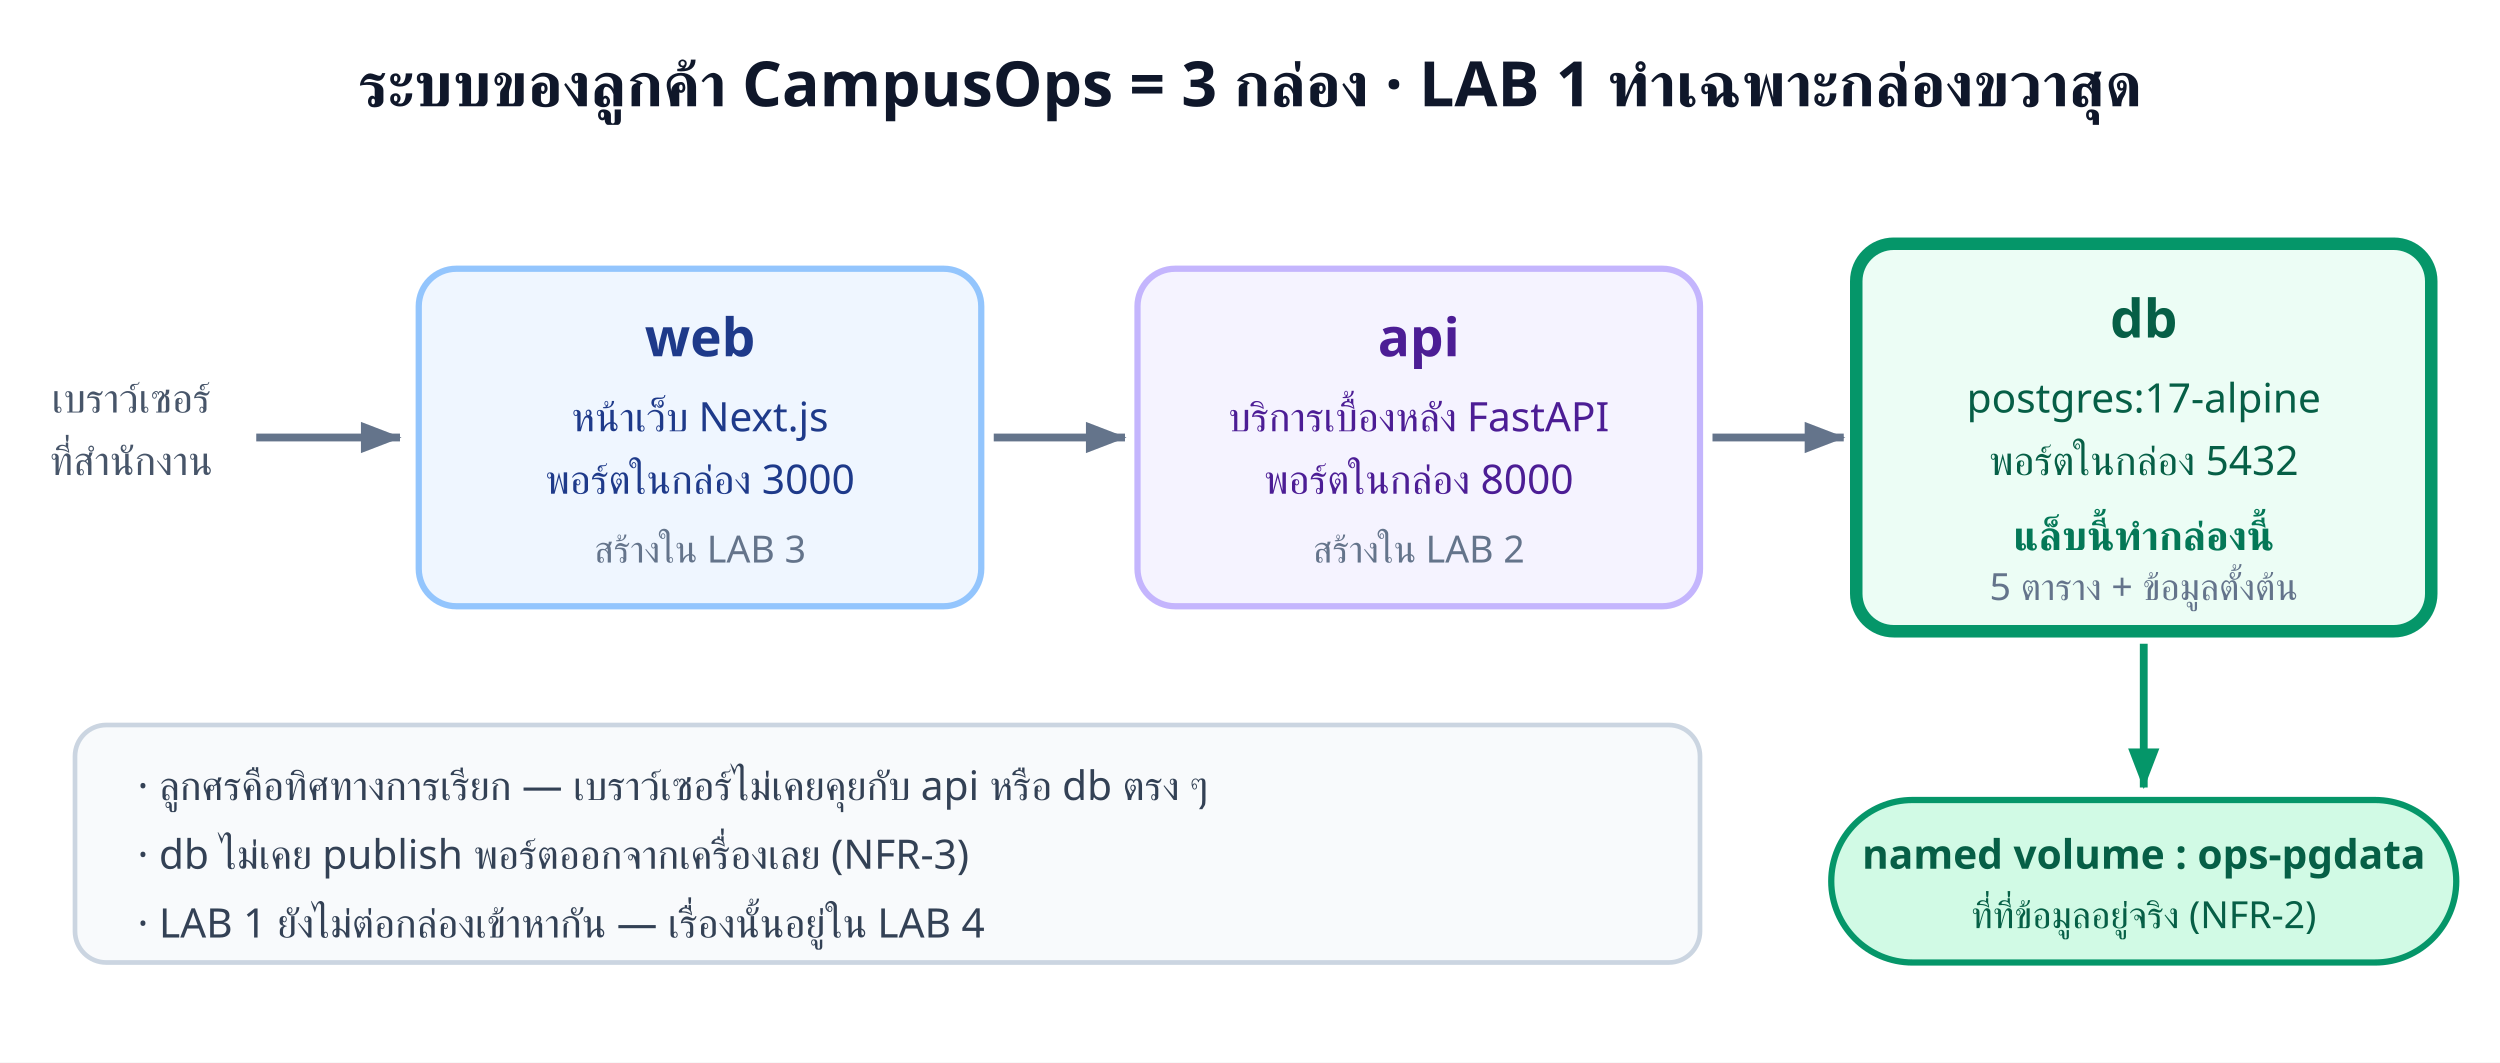
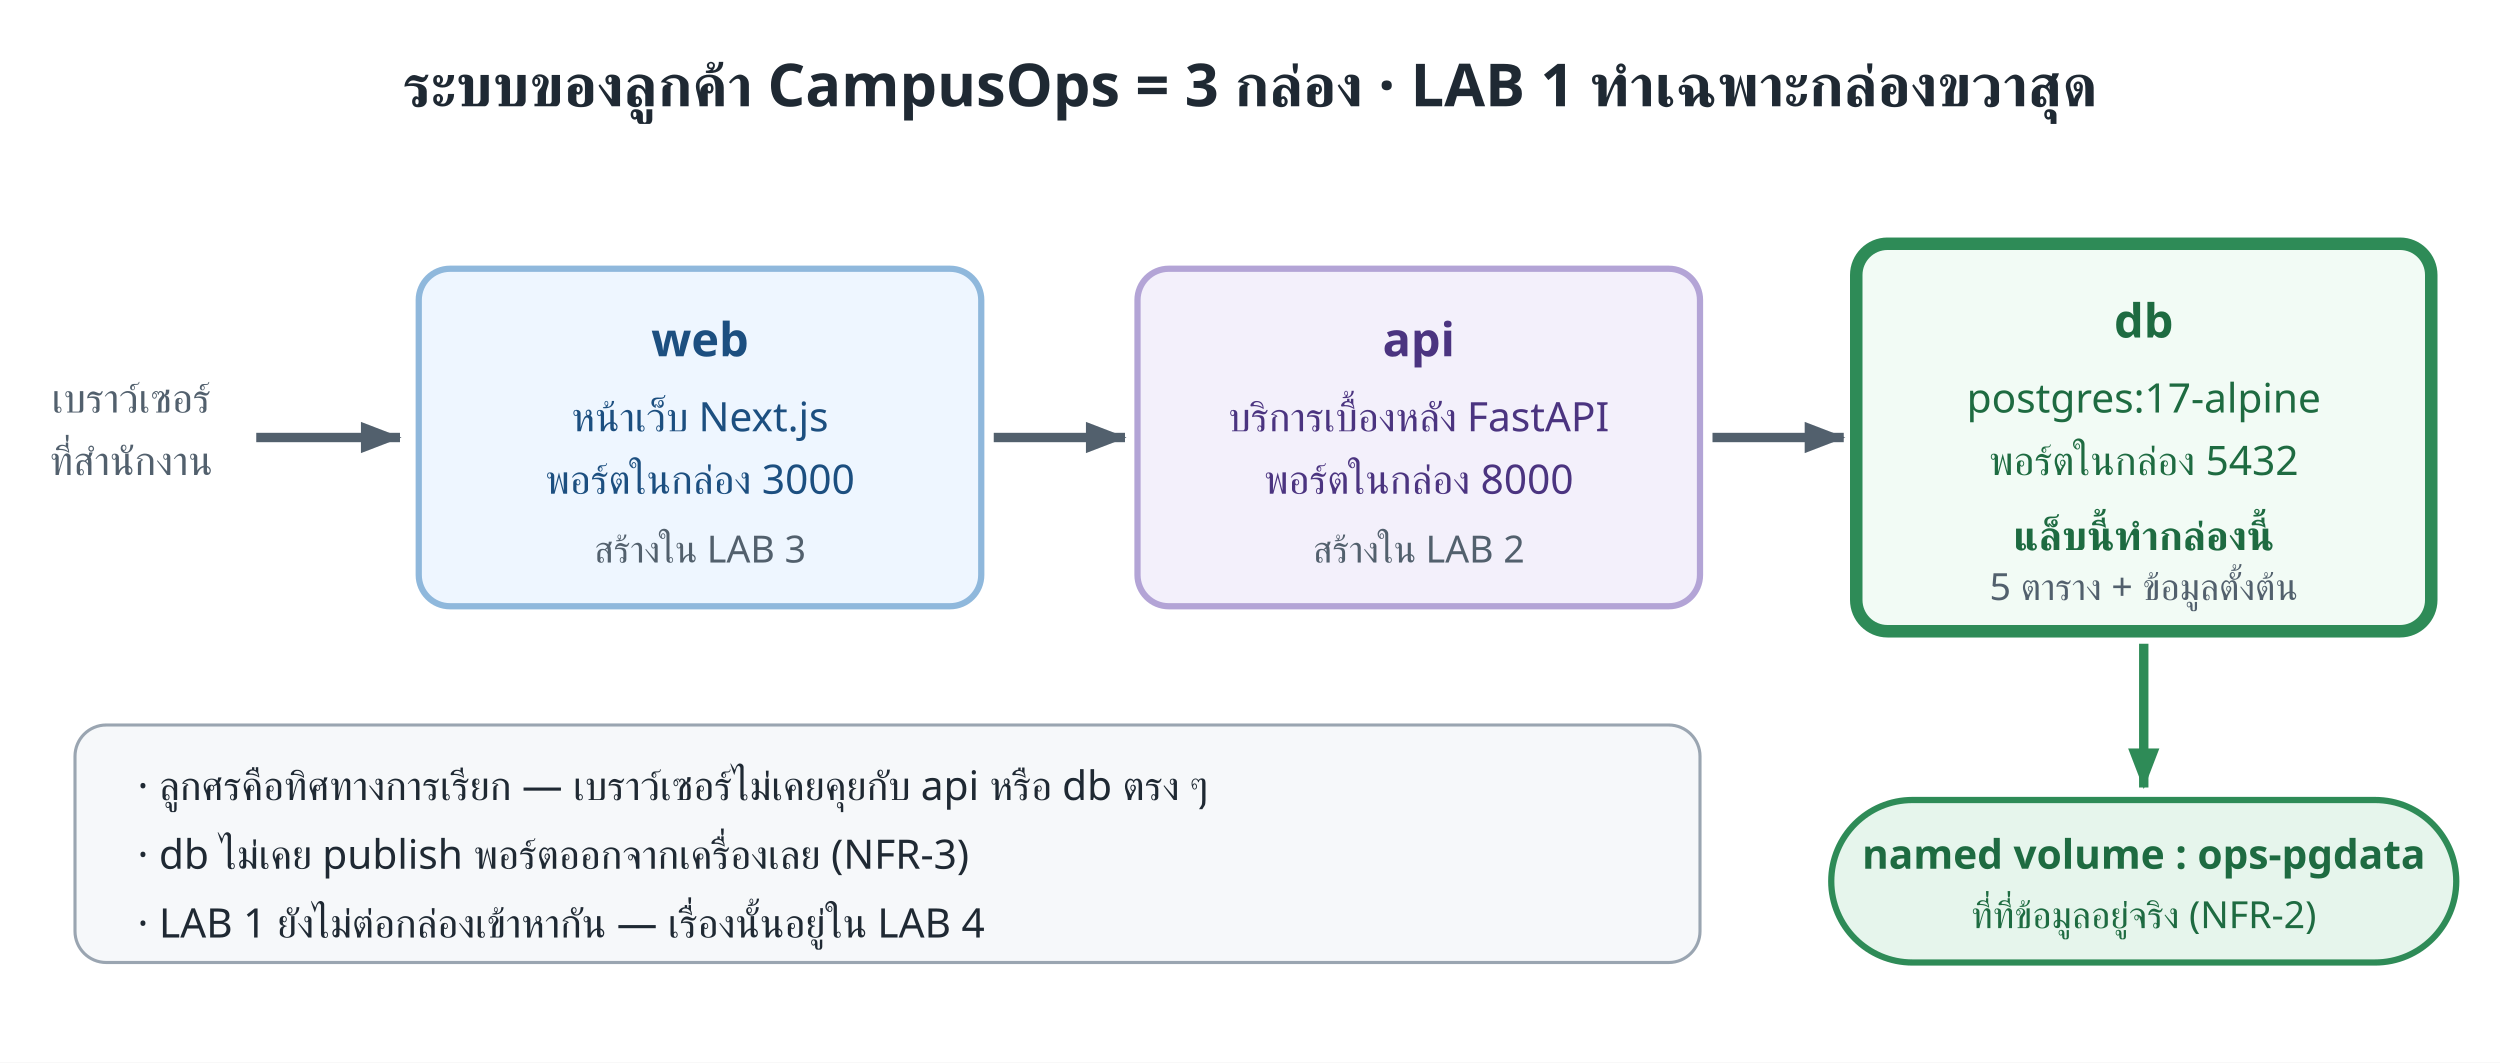
<svg xmlns="http://www.w3.org/2000/svg" viewBox="0 0 800 340" width="800" height="340" font-family="sans-serif">
  <rect x="0" y="0" width="800" height="340" fill="#ffffff" />
  <defs>
    <marker id="ar" markerUnits="userSpaceOnUse" markerWidth="13" markerHeight="10" refX="12.5" refY="5" orient="auto">
-       <path d="M 0 0 L 13 5 L 0 10 z" fill="#64748b" />
+       <path d="M 0 0 L 13 5 L 0 10 z" fill="#52606d" />
    </marker>
    <marker id="arg" markerUnits="userSpaceOnUse" markerWidth="13" markerHeight="10" refX="12.5" refY="5" orient="auto">
-       <path d="M 0 0 L 13 5 L 0 10 z" fill="#059669" />
+       <path d="M 0 0 L 13 5 L 0 10 z" fill="#2e8b57" />
    </marker>
  </defs>
-   <text x="400" y="34" text-anchor="middle" font-size="20" font-weight="bold" fill="#0f172a">ระบบของลูกค้า CampusOps = 3 กล่อง · LAB 1 ทำเฉพาะกล่องขวาสุด</text>
-   <text x="42" y="132" text-anchor="middle" font-size="13" fill="#475569">เบราว์เซอร์</text>
-   <text x="42" y="152" text-anchor="middle" font-size="13" fill="#475569">ที่สำนักงาน</text>
-   <path d="M 82 140 L 128 140" stroke="#64748b" stroke-width="2.5" marker-end="url(#ar)" />
-   <rect x="134" y="86" width="180" height="108" rx="12" fill="#eff6ff" stroke="#93c5fd" stroke-width="2" />
-   <text x="224" y="114" text-anchor="middle" font-size="17" font-weight="bold" fill="#1e3a8a">web</text>
-   <text x="224" y="138" text-anchor="middle" font-size="13" fill="#1e3a8a">หน้าเว็บ Next.js</text>
-   <text x="224" y="158" text-anchor="middle" font-size="13" fill="#1e3a8a">พอร์ตในกล่อง 3000</text>
-   <text x="224" y="180" text-anchor="middle" font-size="12" fill="#64748b">สร้างใน LAB 3</text>
-   <path d="M 318 140 L 360 140" stroke="#64748b" stroke-width="2.5" marker-end="url(#ar)" />
-   <rect x="364" y="86" width="180" height="108" rx="12" fill="#f5f3ff" stroke="#c4b5fd" stroke-width="2" />
-   <text x="454" y="114" text-anchor="middle" font-size="17" font-weight="bold" fill="#4c1d95">api</text>
-   <text x="454" y="138" text-anchor="middle" font-size="13" fill="#4c1d95">บริการเบื้องหลัง FastAPI</text>
-   <text x="454" y="158" text-anchor="middle" font-size="13" fill="#4c1d95">พอร์ตในกล่อง 8000</text>
-   <text x="454" y="180" text-anchor="middle" font-size="12" fill="#64748b">สร้างใน LAB 2</text>
-   <path d="M 548 140 L 590 140" stroke="#64748b" stroke-width="2.5" marker-end="url(#ar)" />
-   <rect x="594" y="78" width="184" height="124" rx="12" fill="#ecfdf5" stroke="#059669" stroke-width="4" />
-   <text x="686" y="108" text-anchor="middle" font-size="17" font-weight="bold" fill="#065f46">db</text>
-   <text x="686" y="132" text-anchor="middle" font-size="13" fill="#065f46">postgres:17-alpine</text>
-   <text x="686" y="152" text-anchor="middle" font-size="13" fill="#065f46">พอร์ตในกล่อง 5432</text>
-   <text x="686" y="176" text-anchor="middle" font-size="13" font-weight="bold" fill="#047857">แล็บนี้ทำกล่องนี้</text>
-   <text x="686" y="192" text-anchor="middle" font-size="12" fill="#64748b">5 ตาราง + ข้อมูลตั้งต้น</text>
-   <path d="M 686 206 L 686 252" stroke="#059669" stroke-width="2.5" marker-end="url(#arg)" />
-   <rect x="586" y="256" width="200" height="52" rx="26" fill="#d1fae5" stroke="#059669" stroke-width="2" />
-   <text x="686" y="278" text-anchor="middle" font-size="13" font-weight="bold" fill="#065f46">named volume : ops-pgdata</text>
-   <text x="686" y="297" text-anchor="middle" font-size="12" fill="#065f46">ที่ที่ข้อมูลอยู่จริง (NFR-2)</text>
-   <rect x="24" y="232" width="520" height="76" rx="10" fill="#f8fafc" stroke="#cbd5e1" stroke-width="1.5" />
-   <text x="44" y="256" font-size="13" fill="#334155">· ลูกศรคือทิศทางการเรียก — เบราว์เซอร์ไม่เคยคุยกับ api หรือ db ตรง ๆ</text>
-   <text x="44" y="278" font-size="13" fill="#334155">· db ไม่เคย publish พอร์ตออกจากเครื่องเลย (NFR-3)</text>
-   <text x="44" y="300" font-size="13" fill="#334155">· LAB 1 ยังไม่ต่อกล่องเข้าหากัน — เรื่องนั้นอยู่ใน LAB 4</text>
+   <text x="400" y="34" text-anchor="middle" font-size="19" font-weight="bold" fill="#1f2933">ระบบของลูกค้า CampusOps = 3 กล่อง · LAB 1 ทำเฉพาะกล่องขวาสุด</text>
+   <text x="42" y="132" text-anchor="middle" font-size="13" fill="#52606d">เบราว์เซอร์</text>
+   <text x="42" y="152" text-anchor="middle" font-size="13" fill="#52606d">ที่สำนักงาน</text>
+   <path d="M 82 140 L 128 140" stroke="#52606d" stroke-width="3" marker-end="url(#ar)" />
+   <rect x="134" y="86" width="180" height="108" rx="10" fill="#eef6ff" stroke="#8fb8dc" stroke-width="2" />
+   <text x="224" y="114" text-anchor="middle" font-size="15" font-weight="bold" fill="#1c4f80">web</text>
+   <text x="224" y="138" text-anchor="middle" font-size="13" fill="#1c4f80">หน้าเว็บ Next.js</text>
+   <text x="224" y="158" text-anchor="middle" font-size="13" fill="#1c4f80">พอร์ตในกล่อง 3000</text>
+   <text x="224" y="180" text-anchor="middle" font-size="12" fill="#52606d">สร้างใน LAB 3</text>
+   <path d="M 318 140 L 360 140" stroke="#52606d" stroke-width="3" marker-end="url(#ar)" />
+   <rect x="364" y="86" width="180" height="108" rx="10" fill="#f3f0fb" stroke="#b3a4d6" stroke-width="2" />
+   <text x="454" y="114" text-anchor="middle" font-size="15" font-weight="bold" fill="#4b3480">api</text>
+   <text x="454" y="138" text-anchor="middle" font-size="13" fill="#4b3480">บริการเบื้องหลัง FastAPI</text>
+   <text x="454" y="158" text-anchor="middle" font-size="13" fill="#4b3480">พอร์ตในกล่อง 8000</text>
+   <text x="454" y="180" text-anchor="middle" font-size="12" fill="#52606d">สร้างใน LAB 2</text>
+   <path d="M 548 140 L 590 140" stroke="#52606d" stroke-width="3" marker-end="url(#ar)" />
+   <rect x="594" y="78" width="184" height="124" rx="10" fill="#f2fbf5" stroke="#2e8b57" stroke-width="4" />
+   <text x="686" y="108" text-anchor="middle" font-size="15" font-weight="bold" fill="#1e6b41">db</text>
+   <text x="686" y="132" text-anchor="middle" font-size="13" fill="#1e6b41">postgres:17-alpine</text>
+   <text x="686" y="152" text-anchor="middle" font-size="13" fill="#1e6b41">พอร์ตในกล่อง 5432</text>
+   <text x="686" y="176" text-anchor="middle" font-size="13" font-weight="bold" fill="#1e6b41">แล็บนี้ทำกล่องนี้</text>
+   <text x="686" y="192" text-anchor="middle" font-size="12" fill="#52606d">5 ตาราง + ข้อมูลตั้งต้น</text>
+   <path d="M 686 206 L 686 252" stroke="#2e8b57" stroke-width="3" marker-end="url(#arg)" />
+   <rect x="586" y="256" width="200" height="52" rx="26" fill="#e6f5ec" stroke="#2e8b57" stroke-width="2" />
+   <text x="686" y="278" text-anchor="middle" font-size="13" font-weight="bold" fill="#1e6b41">named volume : ops-pgdata</text>
+   <text x="686" y="297" text-anchor="middle" font-size="12" fill="#1e6b41">ที่ที่ข้อมูลอยู่จริง (NFR-2)</text>
+   <rect x="24" y="232" width="520" height="76" rx="10" fill="#f6f8fa" stroke="#9aa5b1" stroke-width="1" />
+   <text x="44" y="256" font-size="13" fill="#1f2933">· ลูกศรคือทิศทางการเรียก — เบราว์เซอร์ไม่เคยคุยกับ api หรือ db ตรง ๆ</text>
+   <text x="44" y="278" font-size="13" fill="#1f2933">· db ไม่เคย publish พอร์ตออกจากเครื่องเลย (NFR-3)</text>
+   <text x="44" y="300" font-size="13" fill="#1f2933">· LAB 1 ยังไม่ต่อกล่องเข้าหากัน — เรื่องนั้นอยู่ใน LAB 4</text>
</svg>
